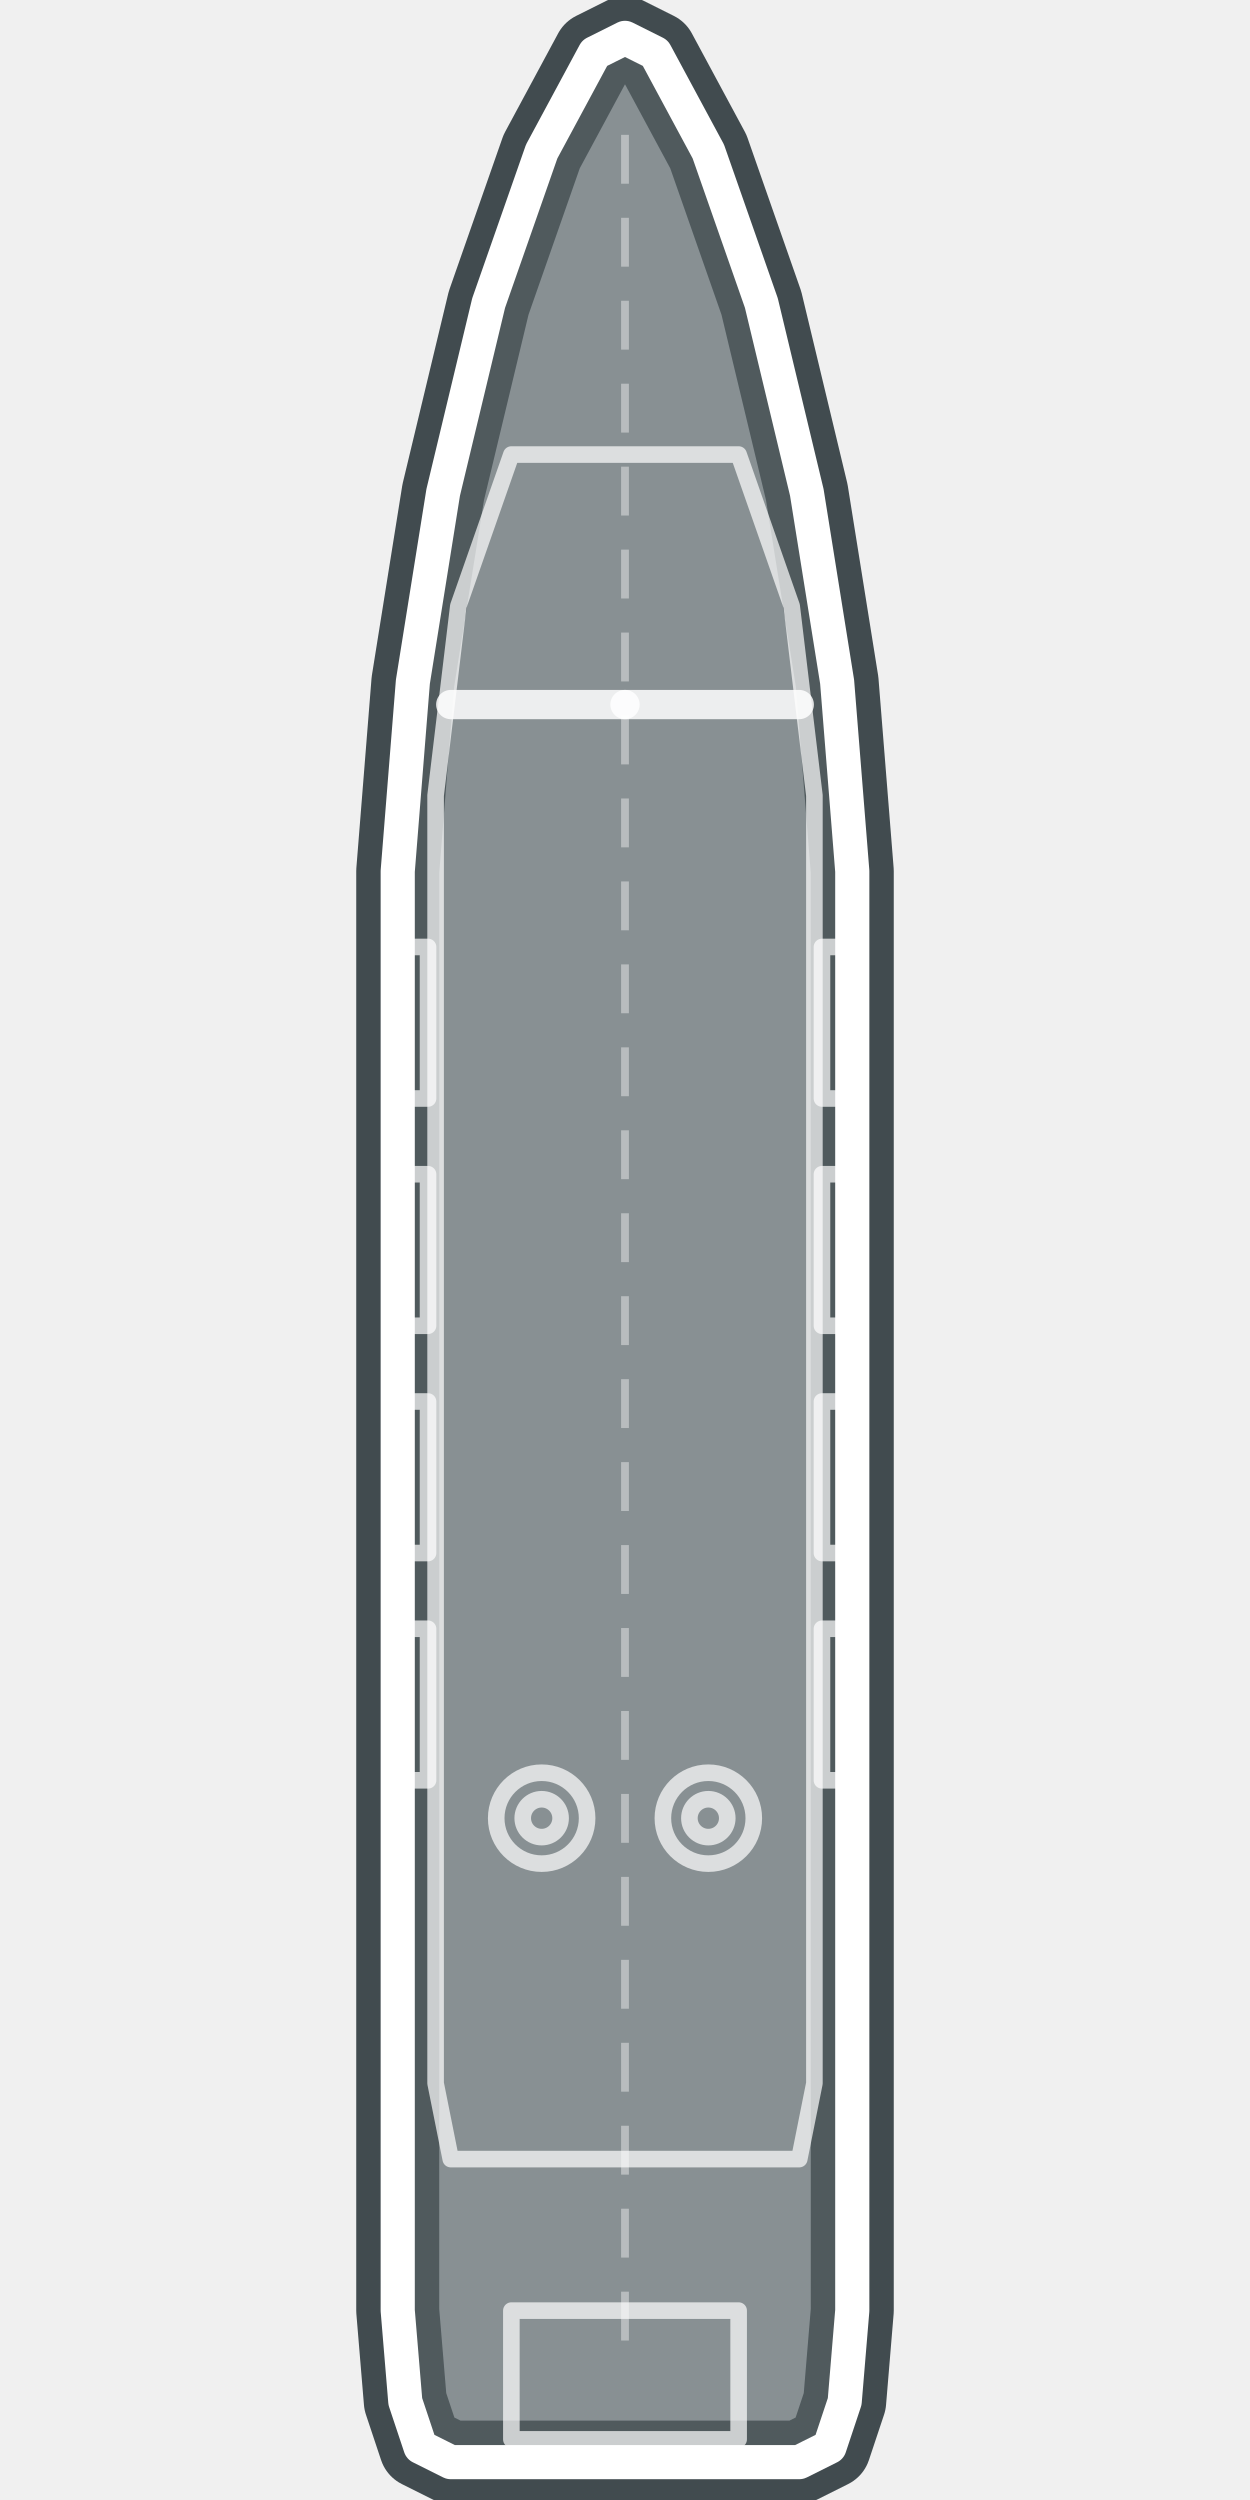
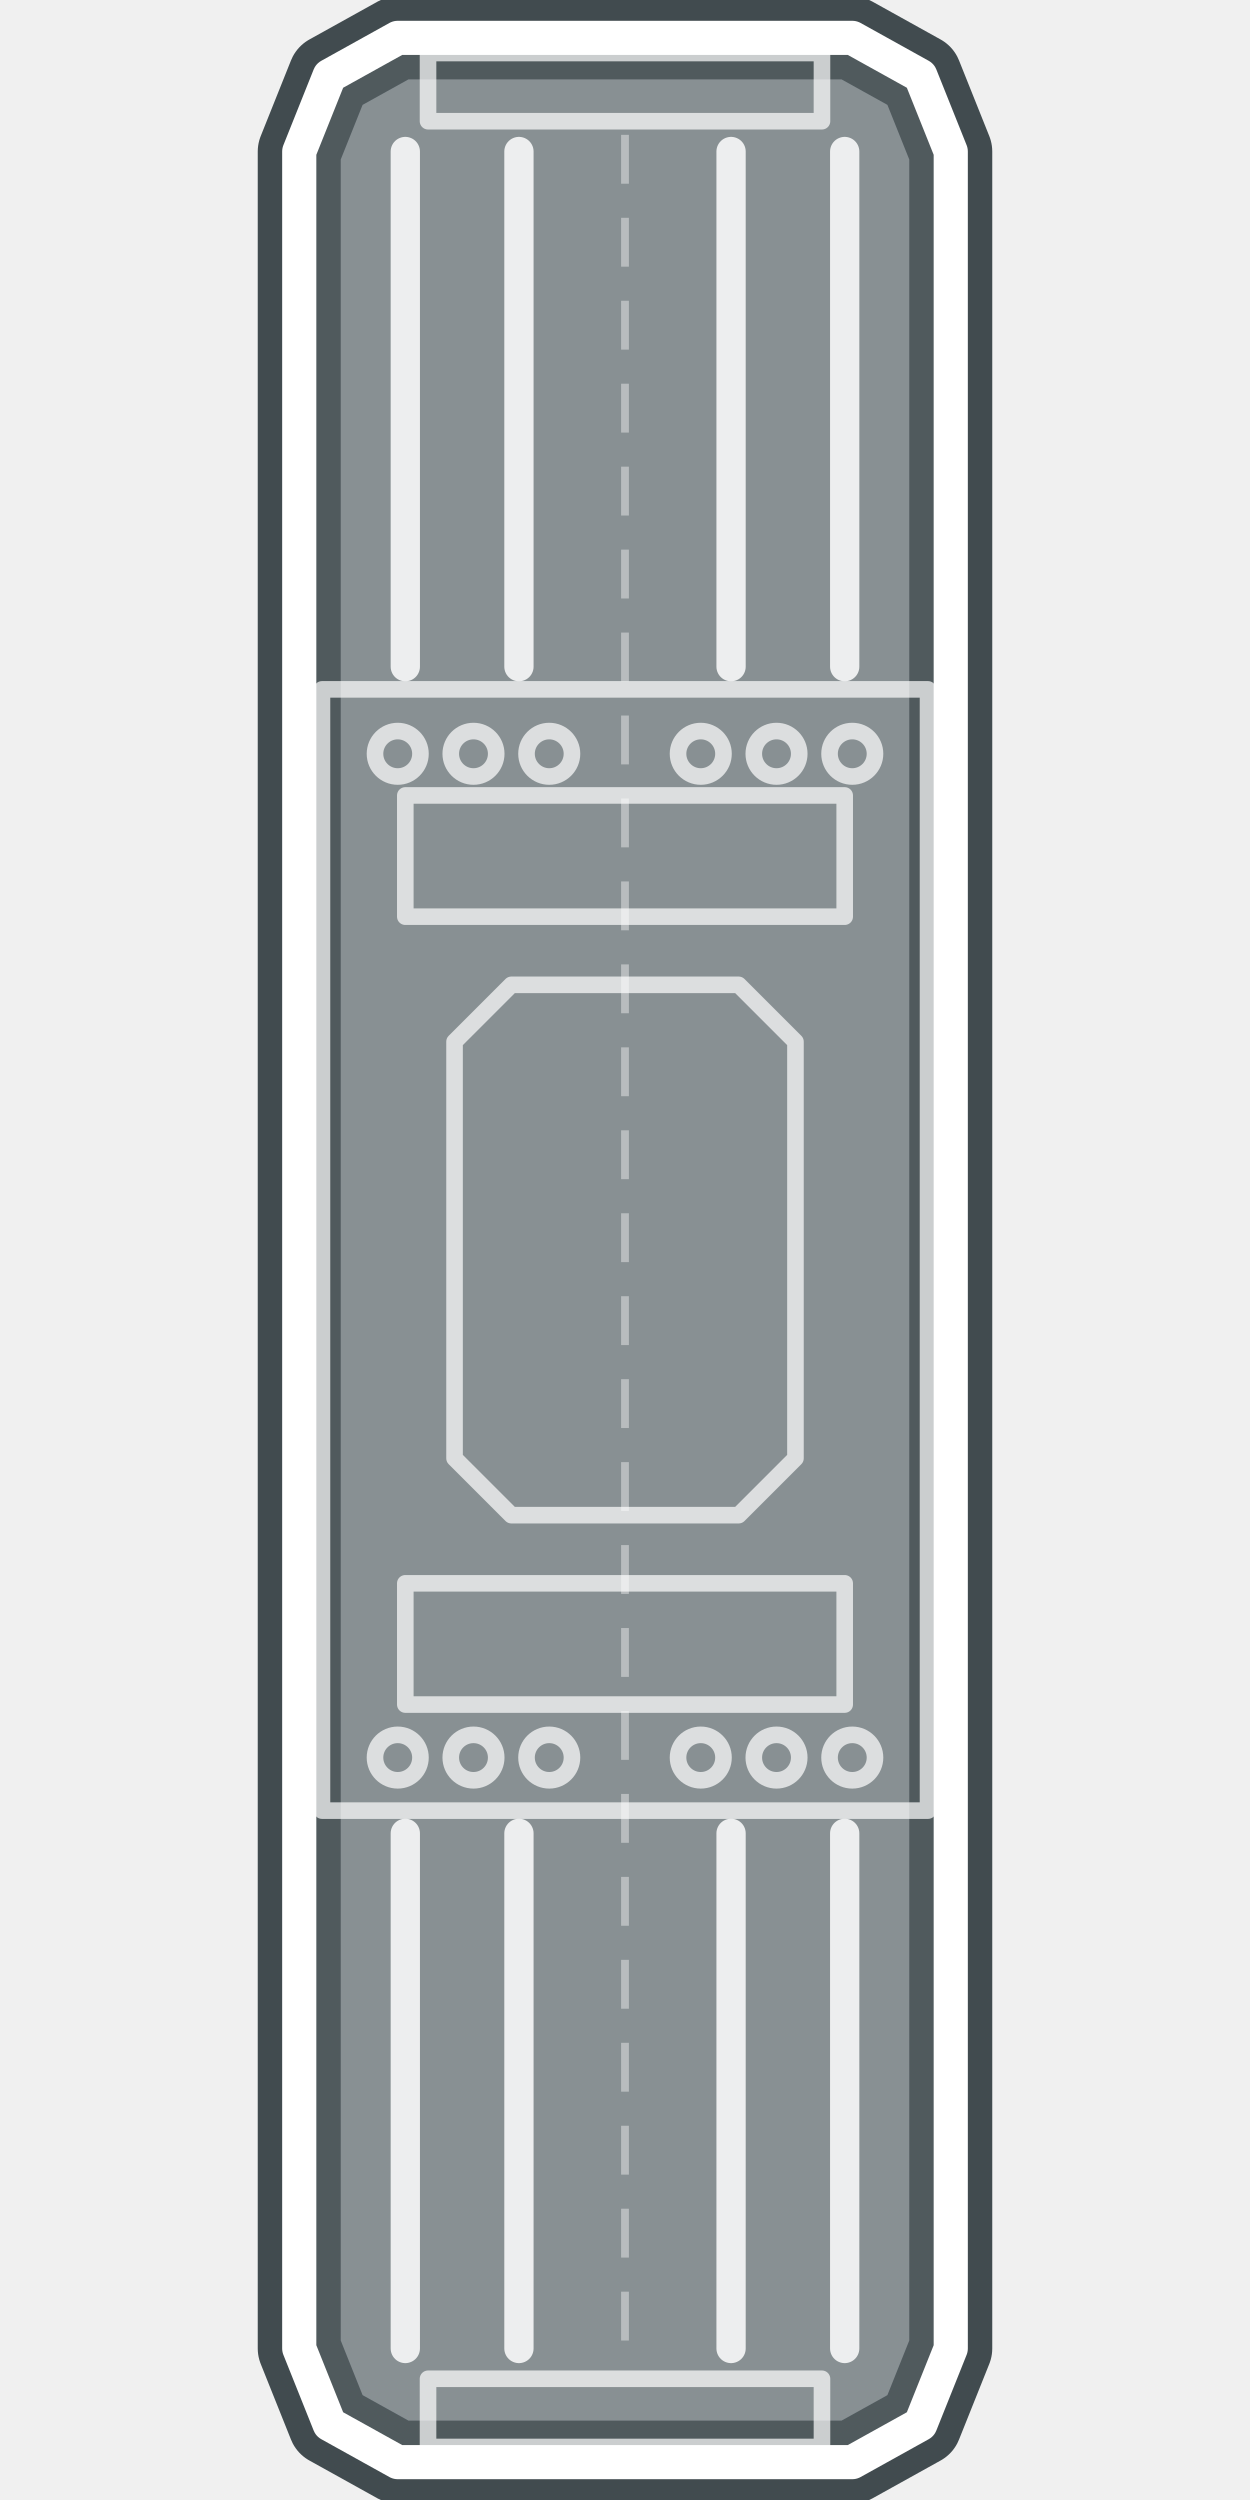
<svg xmlns="http://www.w3.org/2000/svg" viewBox="-55.00 0.00 330.00 660.00" width="256" height="512">
-   <polygon points="110.0,10.0 118.0,14.0 132.0,40.0 146.0,80.0 158.0,130.0 166.0,180.0 170.0,230.0 170.0,610.0 168.0,634.0 164.0,646.0 156.0,650.0 110.0,650.0 110.0,650.0 64.0,650.0 56.0,646.0 52.0,634.0 50.0,610.0 50.0,230.0 54.0,180.0 62.0,130.0 74.0,80.0 88.0,40.0 102.0,14.0 110.0,10.0" fill="#0b1d24" fill-opacity="0.6" stroke="#07141a" stroke-opacity=".75" stroke-width="21.91" stroke-linejoin="round" />
-   <polygon points="110.0,10.0 118.0,14.0 132.0,40.0 146.0,80.0 158.0,130.0 166.0,180.0 170.0,230.0 170.0,610.0 168.0,634.0 164.0,646.0 156.0,650.0 110.0,650.0 110.0,650.0 64.0,650.0 56.0,646.0 52.0,634.0 50.0,610.0 50.0,230.0 54.0,180.0 62.0,130.0 74.0,80.0 88.0,40.0 102.0,14.0 110.0,10.0" fill="#ffffff" fill-opacity=".22" stroke="#ffffff" stroke-width="9.02" stroke-linejoin="round" />
+   <polygon points="110.0,10.0 170.0,10.0 188.0,20.0 196.0,40.0 196.0,620.0 188.0,640.0 170.0,650.0 110.0,650.0 110.0,650.0 50.0,650.0 32.0,640.0 24.0,620.0 24.0,40.0 32.0,20.0 50.0,10.0 110.0,10.0" fill="#0b1d24" fill-opacity="0.6" stroke="#07141a" stroke-opacity=".75" stroke-width="21.91" stroke-linejoin="round" />
+   <polygon points="110.0,10.0 170.0,10.0 188.0,20.0 196.0,40.0 196.0,620.0 188.0,640.0 170.0,650.0 110.0,650.0 110.0,650.0 50.0,650.0 32.0,640.0 24.0,620.0 24.0,40.0 32.0,20.0 50.0,10.0 110.0,10.0" fill="#ffffff" fill-opacity=".22" stroke="#ffffff" stroke-width="9.02" stroke-linejoin="round" />
  <line x1="110" y1="35.6" x2="110" y2="624.4" stroke="#ffffff" stroke-width="2.06" stroke-dasharray="12.9 9.0" opacity=".4" />
-   <line x1="110" y1="186" x2="156" y2="186" stroke="#ffffff" stroke-width="7.73" stroke-linecap="round" opacity=".85" />
-   <line x1="110" y1="186" x2="64" y2="186" stroke="#ffffff" stroke-width="7.73" stroke-linecap="round" opacity=".85" />
-   <polygon points="110.0,120.0 140.0,120.0 154.0,160.0 160.0,210.0 160.0,550.0 156.0,570.0 110.0,570.0 110.0,570.0 64.0,570.0 60.0,550.0 60.0,210.0 66.0,160.0 80.0,120.0 110.0,120.0" fill="none" stroke="#ffffff" stroke-width="4.38" stroke-linejoin="round" stroke-linecap="round" opacity=".7" />
-   <polygon points="110.0,610.0 140.0,610.0 140.0,644.0 110.0,644.0 110.0,644.0 80.0,644.0 80.0,610.0 110.0,610.0" fill="none" stroke="#ffffff" stroke-width="4.38" stroke-linejoin="round" stroke-linecap="round" opacity=".7" />
-   <polygon points="162.0,250.0 168.0,250.0 168.0,290.0 162.0,290.0" fill="none" stroke="#ffffff" stroke-width="4.38" stroke-linejoin="round" stroke-linecap="round" opacity=".7" />
-   <polygon points="58.0,250.0 52.0,250.0 52.0,290.0 58.0,290.0" fill="none" stroke="#ffffff" stroke-width="4.38" stroke-linejoin="round" stroke-linecap="round" opacity=".7" />
-   <polygon points="162.0,310.0 168.0,310.0 168.0,350.0 162.0,350.0" fill="none" stroke="#ffffff" stroke-width="4.38" stroke-linejoin="round" stroke-linecap="round" opacity=".7" />
-   <polygon points="58.0,310.0 52.0,310.0 52.0,350.0 58.0,350.0" fill="none" stroke="#ffffff" stroke-width="4.38" stroke-linejoin="round" stroke-linecap="round" opacity=".7" />
-   <polygon points="162.0,370.0 168.0,370.0 168.0,410.0 162.0,410.0" fill="none" stroke="#ffffff" stroke-width="4.38" stroke-linejoin="round" stroke-linecap="round" opacity=".7" />
-   <polygon points="58.0,370.0 52.0,370.0 52.0,410.0 58.0,410.0" fill="none" stroke="#ffffff" stroke-width="4.38" stroke-linejoin="round" stroke-linecap="round" opacity=".7" />
-   <polygon points="162.0,430.0 168.0,430.0 168.0,470.0 162.0,470.0" fill="none" stroke="#ffffff" stroke-width="4.38" stroke-linejoin="round" stroke-linecap="round" opacity=".7" />
-   <polygon points="58.0,430.0 52.0,430.0 52.0,470.0 58.0,470.0" fill="none" stroke="#ffffff" stroke-width="4.38" stroke-linejoin="round" stroke-linecap="round" opacity=".7" />
-   <circle cx="132" cy="480" r="12" fill="none" stroke="#ffffff" stroke-width="4.38" stroke-linejoin="round" stroke-linecap="round" opacity=".7" />
-   <circle cx="88" cy="480" r="12" fill="none" stroke="#ffffff" stroke-width="4.38" stroke-linejoin="round" stroke-linecap="round" opacity=".7" />
-   <circle cx="132" cy="480" r="5" fill="none" stroke="#ffffff" stroke-width="4.38" stroke-linejoin="round" stroke-linecap="round" opacity=".7" />
-   <circle cx="88" cy="480" r="5" fill="none" stroke="#ffffff" stroke-width="4.38" stroke-linejoin="round" stroke-linecap="round" opacity=".7" />
+   <line x1="138" y1="40" x2="138" y2="176" stroke="#ffffff" stroke-width="7.73" stroke-linecap="round" opacity=".85" />
+   <line x1="82" y1="40" x2="82" y2="176" stroke="#ffffff" stroke-width="7.73" stroke-linecap="round" opacity=".85" />
+   <line x1="168" y1="40" x2="168" y2="176" stroke="#ffffff" stroke-width="7.73" stroke-linecap="round" opacity=".85" />
+   <line x1="52" y1="40" x2="52" y2="176" stroke="#ffffff" stroke-width="7.73" stroke-linecap="round" opacity=".85" />
+   <line x1="138" y1="484" x2="138" y2="620" stroke="#ffffff" stroke-width="7.73" stroke-linecap="round" opacity=".85" />
+   <line x1="82" y1="484" x2="82" y2="620" stroke="#ffffff" stroke-width="7.73" stroke-linecap="round" opacity=".85" />
+   <line x1="168" y1="484" x2="168" y2="620" stroke="#ffffff" stroke-width="7.73" stroke-linecap="round" opacity=".85" />
+   <line x1="52" y1="484" x2="52" y2="620" stroke="#ffffff" stroke-width="7.73" stroke-linecap="round" opacity=".85" />
+   <polygon points="110.0,14.0 162.0,14.0 162.0,32.0 110.0,32.0 110.0,32.0 58.0,32.0 58.0,14.0 110.0,14.0" fill="none" stroke="#ffffff" stroke-width="4.38" stroke-linejoin="round" stroke-linecap="round" opacity=".7" />
+   <polygon points="110.0,628.0 162.0,628.0 162.0,646.0 110.0,646.0 110.0,646.0 58.0,646.0 58.0,628.0 110.0,628.0" fill="none" stroke="#ffffff" stroke-width="4.38" stroke-linejoin="round" stroke-linecap="round" opacity=".7" />
+   <polygon points="110.0,182.0 190.0,182.0 190.0,478.0 110.0,478.0 110.0,478.0 30.0,478.0 30.0,182.0 110.0,182.0" fill="none" stroke="#ffffff" stroke-width="4.38" stroke-linejoin="round" stroke-linecap="round" opacity=".7" />
+   <polygon points="110.0,210.0 168.0,210.0 168.0,242.0 110.0,242.0 110.0,242.0 52.0,242.0 52.0,210.0 110.0,210.0" fill="none" stroke="#ffffff" stroke-width="4.38" stroke-linejoin="round" stroke-linecap="round" opacity=".7" />
+   <polygon points="110.0,418.0 168.0,418.0 168.0,450.0 110.0,450.0 110.0,450.0 52.0,450.0 52.0,418.0 110.0,418.0" fill="none" stroke="#ffffff" stroke-width="4.38" stroke-linejoin="round" stroke-linecap="round" opacity=".7" />
+   <polygon points="110.0,260.0 140.0,260.0 155.0,275.0 155.0,385.0 140.0,400.0 110.0,400.0 110.0,400.0 80.0,400.0 65.0,385.0 65.0,275.0 80.0,260.0 110.0,260.0" fill="none" stroke="#ffffff" stroke-width="4.38" stroke-linejoin="round" stroke-linecap="round" opacity=".7" />
+   <circle cx="130" cy="199" r="6" fill="none" stroke="#ffffff" stroke-width="4.38" stroke-linejoin="round" stroke-linecap="round" opacity=".7" />
+   <circle cx="90" cy="199" r="6" fill="none" stroke="#ffffff" stroke-width="4.38" stroke-linejoin="round" stroke-linecap="round" opacity=".7" />
+   <circle cx="150" cy="199" r="6" fill="none" stroke="#ffffff" stroke-width="4.38" stroke-linejoin="round" stroke-linecap="round" opacity=".7" />
+   <circle cx="70" cy="199" r="6" fill="none" stroke="#ffffff" stroke-width="4.38" stroke-linejoin="round" stroke-linecap="round" opacity=".7" />
+   <circle cx="170" cy="199" r="6" fill="none" stroke="#ffffff" stroke-width="4.38" stroke-linejoin="round" stroke-linecap="round" opacity=".7" />
+   <circle cx="50" cy="199" r="6" fill="none" stroke="#ffffff" stroke-width="4.38" stroke-linejoin="round" stroke-linecap="round" opacity=".7" />
+   <circle cx="130" cy="464" r="6" fill="none" stroke="#ffffff" stroke-width="4.38" stroke-linejoin="round" stroke-linecap="round" opacity=".7" />
+   <circle cx="90" cy="464" r="6" fill="none" stroke="#ffffff" stroke-width="4.38" stroke-linejoin="round" stroke-linecap="round" opacity=".7" />
+   <circle cx="150" cy="464" r="6" fill="none" stroke="#ffffff" stroke-width="4.38" stroke-linejoin="round" stroke-linecap="round" opacity=".7" />
+   <circle cx="70" cy="464" r="6" fill="none" stroke="#ffffff" stroke-width="4.38" stroke-linejoin="round" stroke-linecap="round" opacity=".7" />
+   <circle cx="170" cy="464" r="6" fill="none" stroke="#ffffff" stroke-width="4.38" stroke-linejoin="round" stroke-linecap="round" opacity=".7" />
+   <circle cx="50" cy="464" r="6" fill="none" stroke="#ffffff" stroke-width="4.38" stroke-linejoin="round" stroke-linecap="round" opacity=".7" />
</svg>
